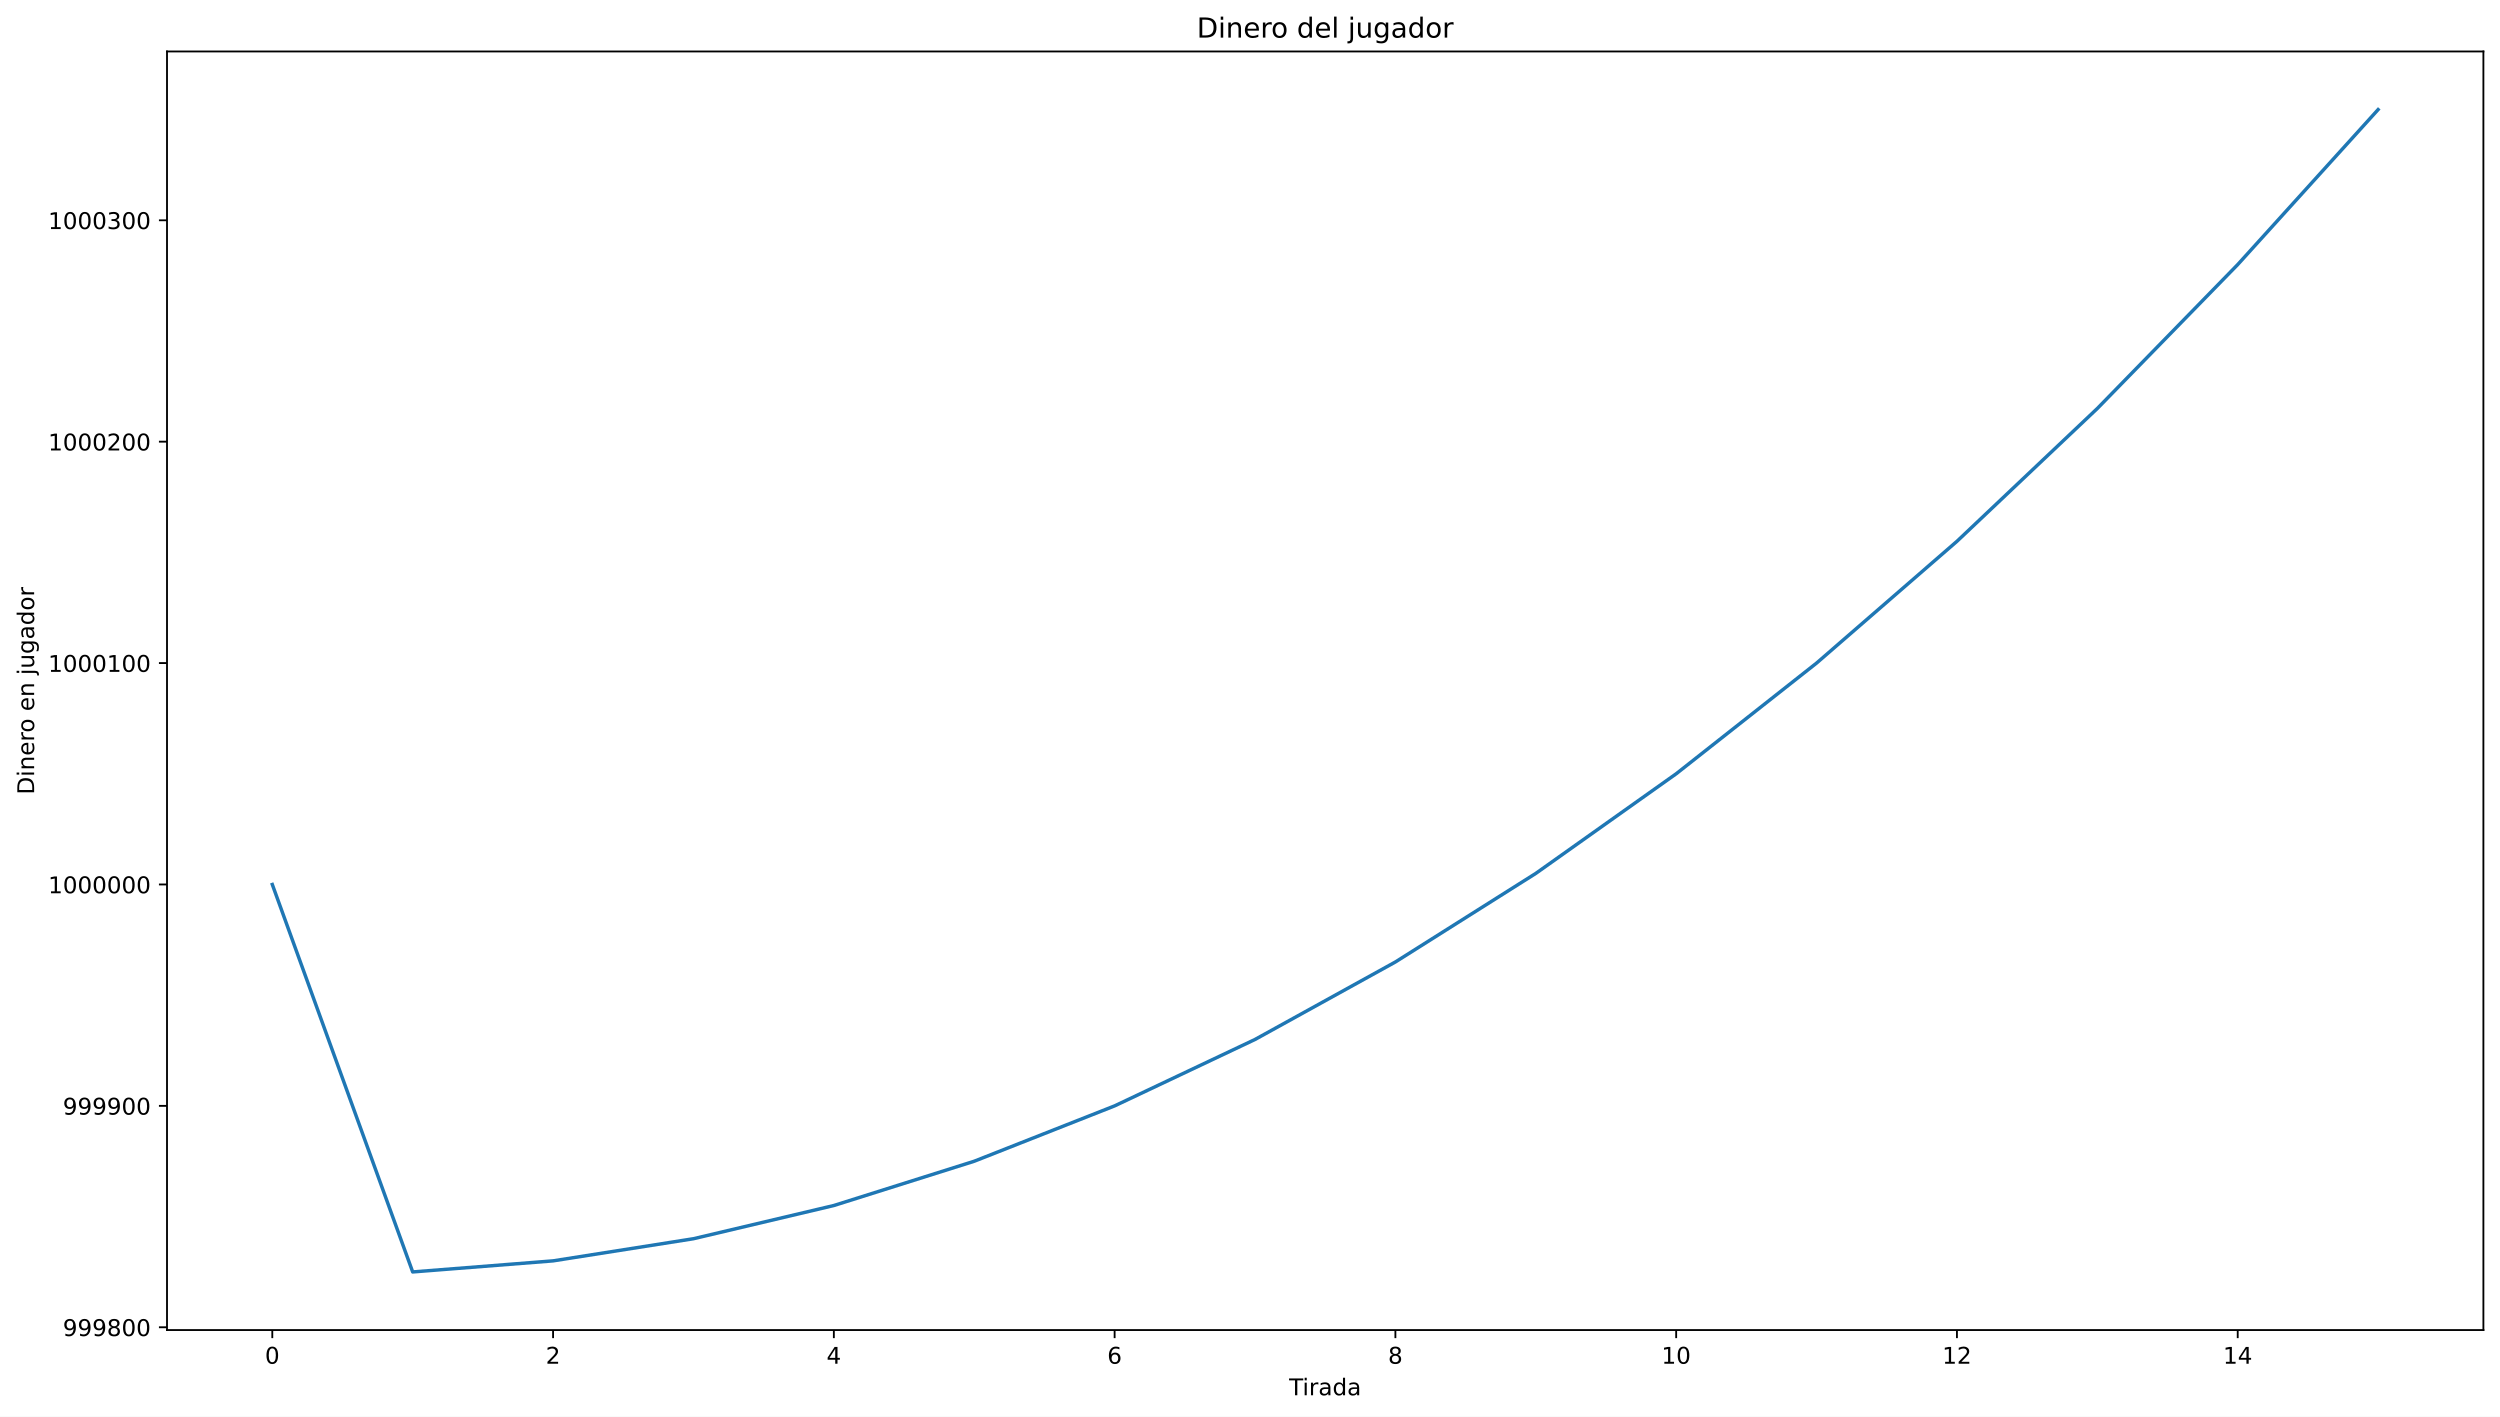
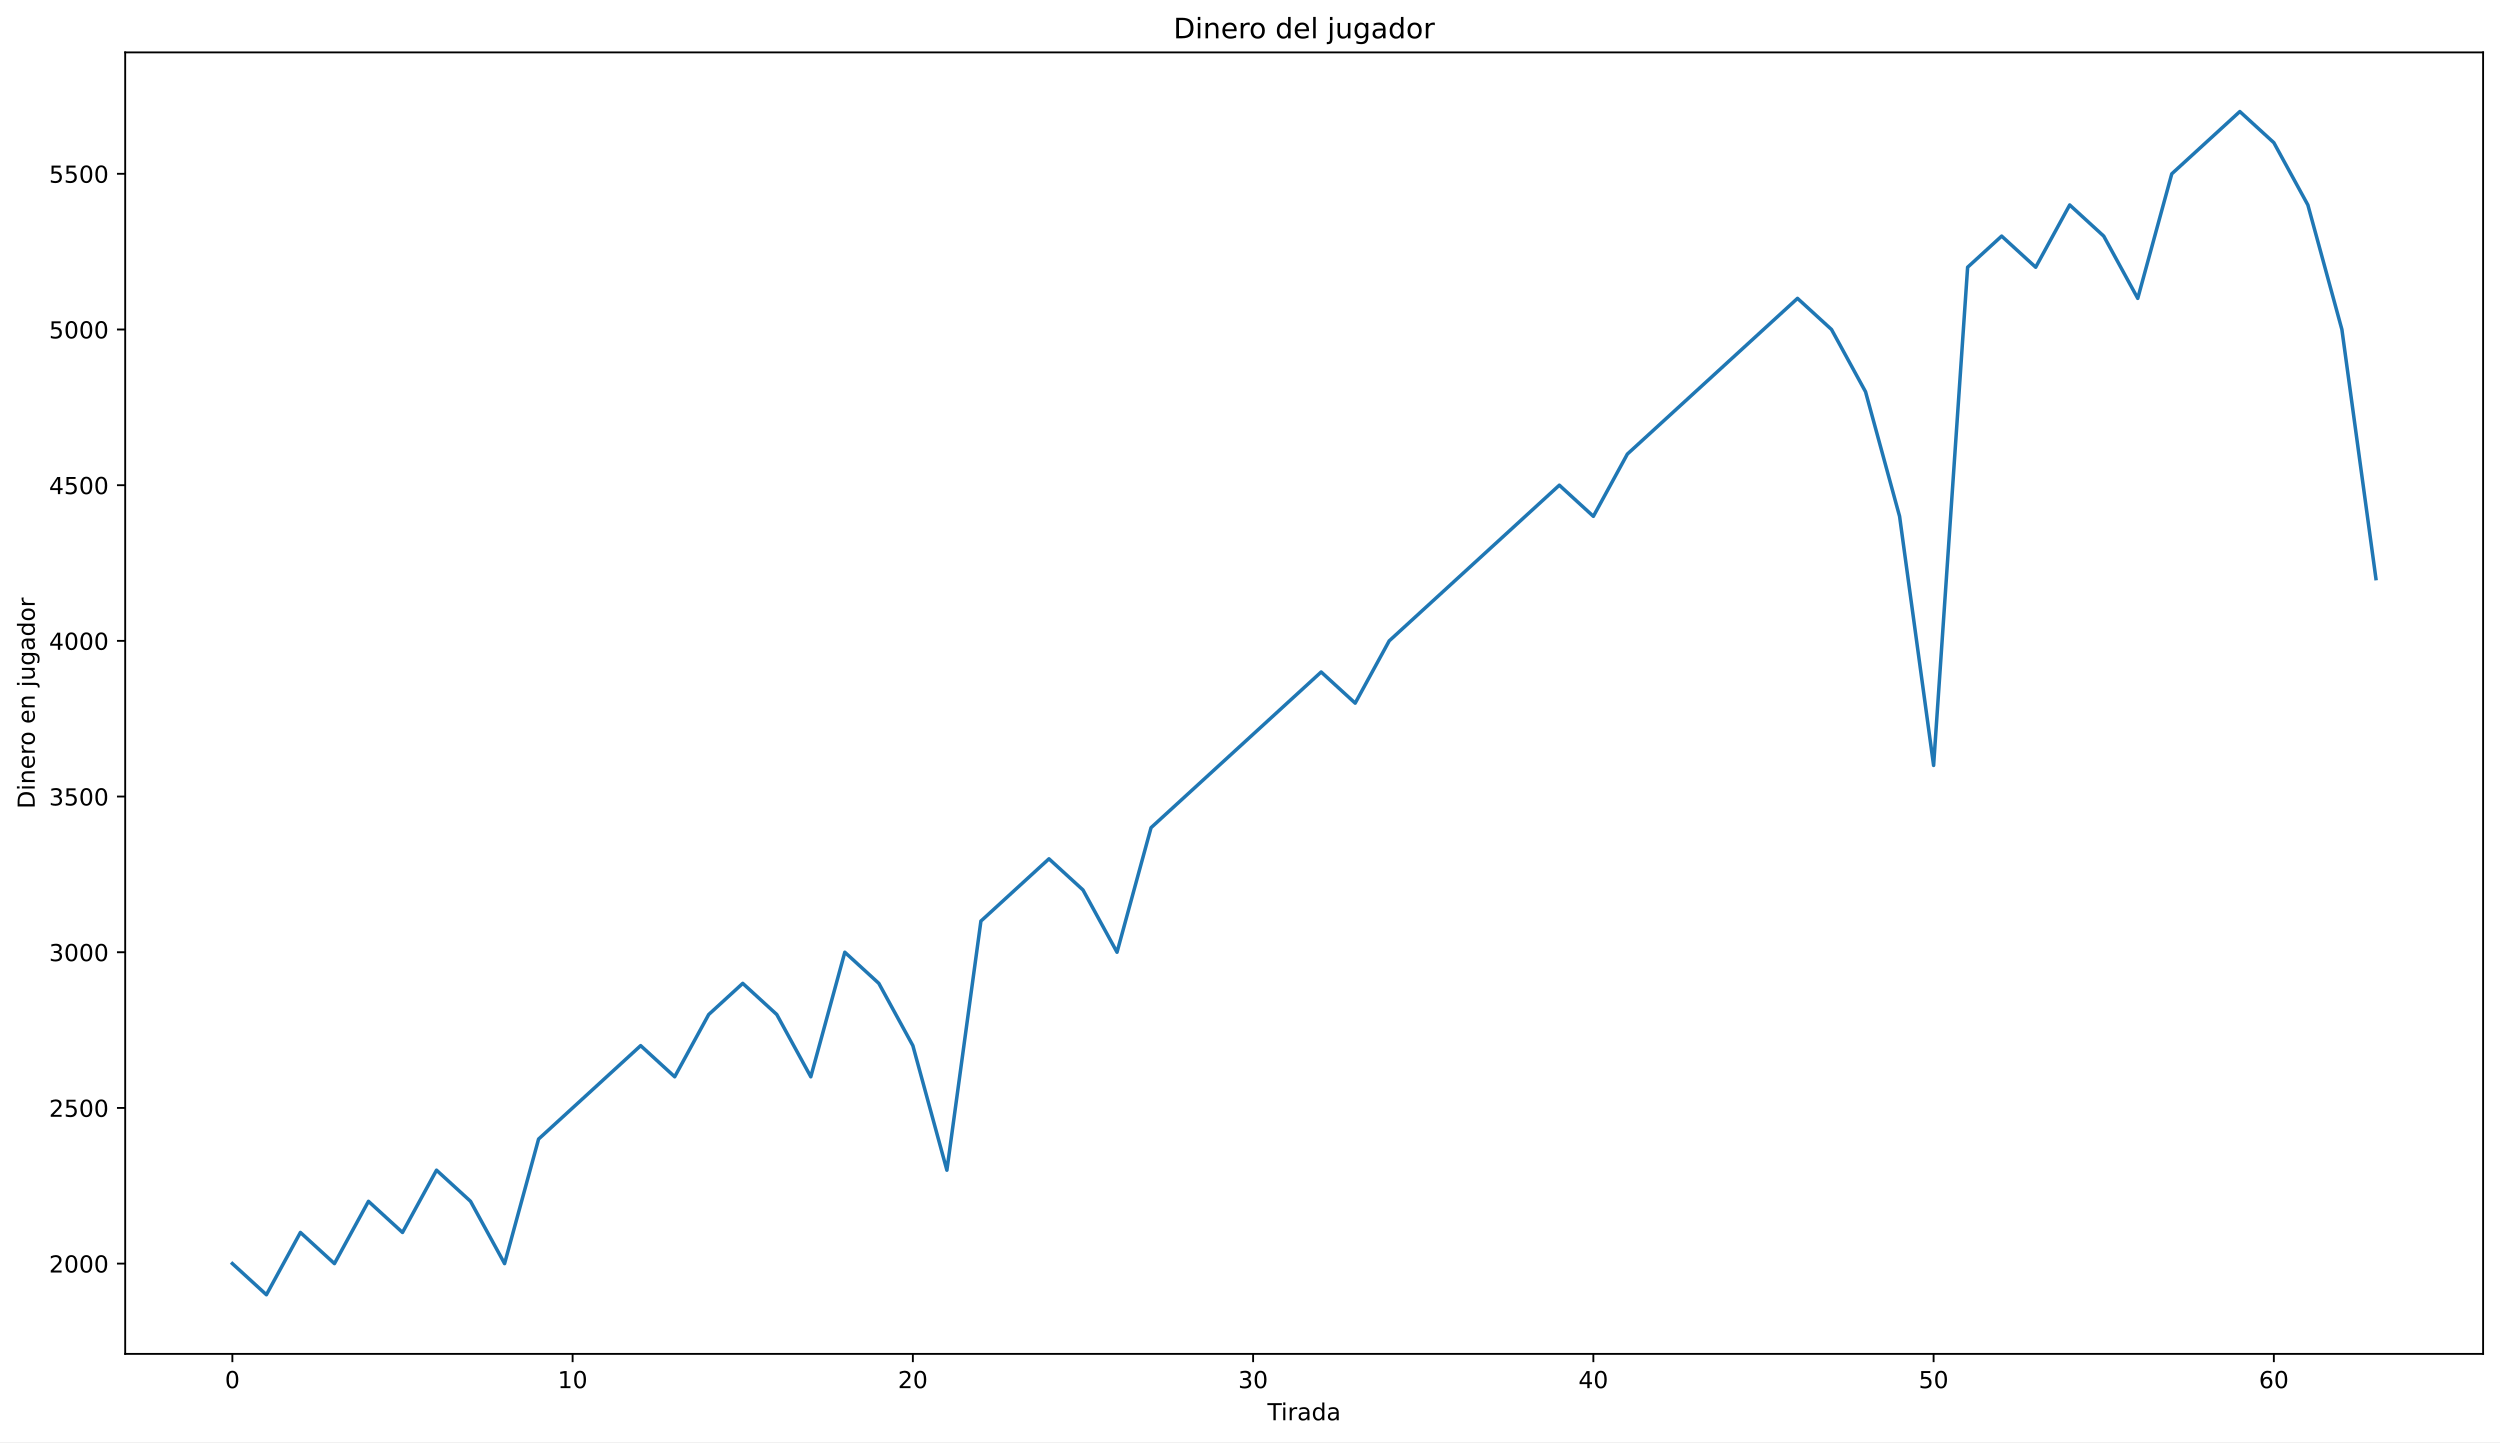
- <svg xmlns="http://www.w3.org/2000/svg" xmlns:xlink="http://www.w3.org/1999/xlink" height="614.274pt" version="1.1" viewBox="0 0 1084.016 614.274" width="1084.016pt">
+ <svg xmlns="http://www.w3.org/2000/svg" xmlns:xlink="http://www.w3.org/1999/xlink" height="614.274pt" version="1.1" viewBox="0 0 1064.928 614.274" width="1064.928pt">
  <defs>
    <style type="text/css">*{stroke-linecap:butt;stroke-linejoin:round;}</style>
  </defs>
  <g id="figure_1">
    <g id="patch_1">
-       <path d="M 0 614.274  L 1084.016 614.274  L 1084.016 0  L 0 0  z " style="fill:#ffffff;" />
+       <path d="M 0 614.274  L 1064.928 614.274  L 1064.928 0  L 0 0  z " style="fill:#ffffff;" />
    </g>
    <g id="axes_1">
      <g id="patch_2">
-         <path d="M 72.416 576.718  L 1076.816 576.718  L 1076.816 22.318  L 72.416 22.318  z " style="fill:#ffffff;" />
+         <path d="M 53.328 576.718  L 1057.728 576.718  L 1057.728 22.318  L 53.328 22.318  z " style="fill:#ffffff;" />
      </g>
      <g id="matplotlib.axis_1">
        <g id="xtick_1">
          <g id="line2d_1">
            <defs>
-               <path d="M 0 0  L 0 3.5  " id="mf28c4140ea" style="stroke:#000000;stroke-width:0.8;" />
+               <path d="M 0 0  L 0 3.5  " id="m5899152ed2" style="stroke:#000000;stroke-width:0.8;" />
            </defs>
            <g>
-               <use style="stroke:#000000;stroke-width:0.8;" x="118.07" xlink:href="#mf28c4140ea" y="576.718" />
+               <use style="stroke:#000000;stroke-width:0.8;" x="98.983" xlink:href="#m5899152ed2" y="576.718" />
            </g>
          </g>
          <g id="text_1">
-             <g transform="translate(114.8889 591.3166)scale(0.1 -0.1)">
+             <g transform="translate(95.80142 591.3166)scale(0.1 -0.1)">
              <defs>
                <path d="M 31.781 66.406  Q 24.172 66.406 20.328 58.906  Q 16.5 51.422 16.5 36.375  Q 16.5 21.391 20.328 13.891  Q 24.172 6.391 31.781 6.391  Q 39.453 6.391 43.281 13.891  Q 47.125 21.391 47.125 36.375  Q 47.125 51.422 43.281 58.906  Q 39.453 66.406 31.781 66.406  z M 31.781 74.219  Q 44.047 74.219 50.516 64.516  Q 56.984 54.828 56.984 36.375  Q 56.984 17.969 50.516 8.266  Q 44.047 -1.422 31.781 -1.422  Q 19.531 -1.422 13.062 8.266  Q 6.594 17.969 6.594 36.375  Q 6.594 54.828 13.062 64.516  Q 19.531 74.219 31.781 74.219  z " id="DejaVuSans-48" />
              </defs>
              <use xlink:href="#DejaVuSans-48" />
            </g>
          </g>
        </g>
        <g id="xtick_2">
          <g id="line2d_2">
            <g>
-               <use style="stroke:#000000;stroke-width:0.8;" x="239.816" xlink:href="#mf28c4140ea" y="576.718" />
+               <use style="stroke:#000000;stroke-width:0.8;" x="243.918" xlink:href="#m5899152ed2" y="576.718" />
            </g>
          </g>
          <g id="text_2">
-             <g transform="translate(236.6344 591.3166)scale(0.1 -0.1)">
-               <defs>
-                 <path d="M 19.188 8.297  L 53.609 8.297  L 53.609 0  L 7.328 0  L 7.328 8.297  Q 12.938 14.109 22.625 23.891  Q 32.328 33.688 34.812 36.531  Q 39.547 41.844 41.422 45.531  Q 43.312 49.219 43.312 52.781  Q 43.312 58.594 39.234 62.25  Q 35.156 65.922 28.609 65.922  Q 23.969 65.922 18.812 64.312  Q 13.672 62.703 7.812 59.422  L 7.812 69.391  Q 13.766 71.781 18.938 73  Q 24.125 74.219 28.422 74.219  Q 39.75 74.219 46.484 68.547  Q 53.219 62.891 53.219 53.422  Q 53.219 48.922 51.531 44.891  Q 49.859 40.875 45.406 35.406  Q 44.188 33.984 37.641 27.219  Q 31.109 20.453 19.188 8.297  z " id="DejaVuSans-50" />
-               </defs>
-               <use xlink:href="#DejaVuSans-50" />
+             <g transform="translate(237.5552 591.3166)scale(0.1 -0.1)">
+               <defs>
+                 <path d="M 12.406 8.297  L 28.516 8.297  L 28.516 63.922  L 10.984 60.406  L 10.984 69.391  L 28.422 72.906  L 38.281 72.906  L 38.281 8.297  L 54.391 8.297  L 54.391 0  L 12.406 0  z " id="DejaVuSans-49" />
+               </defs>
+               <use xlink:href="#DejaVuSans-49" />
+               <use x="63.623" xlink:href="#DejaVuSans-48" />
            </g>
          </g>
        </g>
        <g id="xtick_3">
          <g id="line2d_3">
            <g>
-               <use style="stroke:#000000;stroke-width:0.8;" x="361.561" xlink:href="#mf28c4140ea" y="576.718" />
+               <use style="stroke:#000000;stroke-width:0.8;" x="388.853" xlink:href="#m5899152ed2" y="576.718" />
            </g>
          </g>
          <g id="text_3">
-             <g transform="translate(358.3798 591.3166)scale(0.1 -0.1)">
-               <defs>
-                 <path d="M 37.797 64.312  L 12.891 25.391  L 37.797 25.391  z M 35.203 72.906  L 47.609 72.906  L 47.609 25.391  L 58.016 25.391  L 58.016 17.188  L 47.609 17.188  L 47.609 0  L 37.797 0  L 37.797 17.188  L 4.891 17.188  L 4.891 26.703  z " id="DejaVuSans-52" />
-               </defs>
-               <use xlink:href="#DejaVuSans-52" />
+             <g transform="translate(382.4903 591.3166)scale(0.1 -0.1)">
+               <defs>
+                 <path d="M 19.188 8.297  L 53.609 8.297  L 53.609 0  L 7.328 0  L 7.328 8.297  Q 12.938 14.109 22.625 23.891  Q 32.328 33.688 34.812 36.531  Q 39.547 41.844 41.422 45.531  Q 43.312 49.219 43.312 52.781  Q 43.312 58.594 39.234 62.25  Q 35.156 65.922 28.609 65.922  Q 23.969 65.922 18.812 64.312  Q 13.672 62.703 7.812 59.422  L 7.812 69.391  Q 13.766 71.781 18.938 73  Q 24.125 74.219 28.422 74.219  Q 39.75 74.219 46.484 68.547  Q 53.219 62.891 53.219 53.422  Q 53.219 48.922 51.531 44.891  Q 49.859 40.875 45.406 35.406  Q 44.188 33.984 37.641 27.219  Q 31.109 20.453 19.188 8.297  z " id="DejaVuSans-50" />
+               </defs>
+               <use xlink:href="#DejaVuSans-50" />
+               <use x="63.623" xlink:href="#DejaVuSans-48" />
            </g>
          </g>
        </g>
        <g id="xtick_4">
          <g id="line2d_4">
            <g>
-               <use style="stroke:#000000;stroke-width:0.8;" x="483.307" xlink:href="#mf28c4140ea" y="576.718" />
+               <use style="stroke:#000000;stroke-width:0.8;" x="533.788" xlink:href="#m5899152ed2" y="576.718" />
            </g>
          </g>
          <g id="text_4">
-             <g transform="translate(480.1253 591.3166)scale(0.1 -0.1)">
-               <defs>
-                 <path d="M 33.016 40.375  Q 26.375 40.375 22.484 35.828  Q 18.609 31.297 18.609 23.391  Q 18.609 15.531 22.484 10.953  Q 26.375 6.391 33.016 6.391  Q 39.656 6.391 43.531 10.953  Q 47.406 15.531 47.406 23.391  Q 47.406 31.297 43.531 35.828  Q 39.656 40.375 33.016 40.375  z M 52.594 71.297  L 52.594 62.312  Q 48.875 64.062 45.094 64.984  Q 41.312 65.922 37.594 65.922  Q 27.828 65.922 22.672 59.328  Q 17.531 52.734 16.797 39.406  Q 19.672 43.656 24.016 45.922  Q 28.375 48.188 33.594 48.188  Q 44.578 48.188 50.953 41.516  Q 57.328 34.859 57.328 23.391  Q 57.328 12.156 50.688 5.359  Q 44.047 -1.422 33.016 -1.422  Q 20.359 -1.422 13.672 8.266  Q 6.984 17.969 6.984 36.375  Q 6.984 53.656 15.188 63.938  Q 23.391 74.219 37.203 74.219  Q 40.922 74.219 44.703 73.484  Q 48.484 72.75 52.594 71.297  z " id="DejaVuSans-54" />
-               </defs>
-               <use xlink:href="#DejaVuSans-54" />
+             <g transform="translate(527.4254 591.3166)scale(0.1 -0.1)">
+               <defs>
+                 <path d="M 40.578 39.312  Q 47.656 37.797 51.625 33  Q 55.609 28.219 55.609 21.188  Q 55.609 10.406 48.188 4.484  Q 40.766 -1.422 27.094 -1.422  Q 22.516 -1.422 17.656 -0.516  Q 12.797 0.391 7.625 2.203  L 7.625 11.719  Q 11.719 9.328 16.594 8.109  Q 21.484 6.891 26.812 6.891  Q 36.078 6.891 40.938 10.547  Q 45.797 14.203 45.797 21.188  Q 45.797 27.641 41.281 31.266  Q 36.766 34.906 28.719 34.906  L 20.219 34.906  L 20.219 43.016  L 29.109 43.016  Q 36.375 43.016 40.234 45.922  Q 44.094 48.828 44.094 54.297  Q 44.094 59.906 40.109 62.906  Q 36.141 65.922 28.719 65.922  Q 24.656 65.922 20.016 65.031  Q 15.375 64.156 9.812 62.312  L 9.812 71.094  Q 15.438 72.656 20.344 73.438  Q 25.25 74.219 29.594 74.219  Q 40.828 74.219 47.359 69.109  Q 53.906 64.016 53.906 55.328  Q 53.906 49.266 50.438 45.094  Q 46.969 40.922 40.578 39.312  z " id="DejaVuSans-51" />
+               </defs>
+               <use xlink:href="#DejaVuSans-51" />
+               <use x="63.623" xlink:href="#DejaVuSans-48" />
            </g>
          </g>
        </g>
        <g id="xtick_5">
          <g id="line2d_5">
            <g>
-               <use style="stroke:#000000;stroke-width:0.8;" x="605.052" xlink:href="#mf28c4140ea" y="576.718" />
+               <use style="stroke:#000000;stroke-width:0.8;" x="678.723" xlink:href="#m5899152ed2" y="576.718" />
            </g>
          </g>
          <g id="text_5">
-             <g transform="translate(601.8707 591.3166)scale(0.1 -0.1)">
-               <defs>
-                 <path d="M 31.781 34.625  Q 24.75 34.625 20.719 30.859  Q 16.703 27.094 16.703 20.516  Q 16.703 13.922 20.719 10.156  Q 24.75 6.391 31.781 6.391  Q 38.812 6.391 42.859 10.172  Q 46.922 13.969 46.922 20.516  Q 46.922 27.094 42.891 30.859  Q 38.875 34.625 31.781 34.625  z M 21.922 38.812  Q 15.578 40.375 12.031 44.719  Q 8.5 49.078 8.5 55.328  Q 8.5 64.062 14.719 69.141  Q 20.953 74.219 31.781 74.219  Q 42.672 74.219 48.875 69.141  Q 55.078 64.062 55.078 55.328  Q 55.078 49.078 51.531 44.719  Q 48 40.375 41.703 38.812  Q 48.828 37.156 52.797 32.312  Q 56.781 27.484 56.781 20.516  Q 56.781 9.906 50.312 4.234  Q 43.844 -1.422 31.781 -1.422  Q 19.734 -1.422 13.25 4.234  Q 6.781 9.906 6.781 20.516  Q 6.781 27.484 10.781 32.312  Q 14.797 37.156 21.922 38.812  z M 18.312 54.391  Q 18.312 48.734 21.844 45.562  Q 25.391 42.391 31.781 42.391  Q 38.141 42.391 41.719 45.562  Q 45.312 48.734 45.312 54.391  Q 45.312 60.062 41.719 63.234  Q 38.141 66.406 31.781 66.406  Q 25.391 66.406 21.844 63.234  Q 18.312 60.062 18.312 54.391  z " id="DejaVuSans-56" />
-               </defs>
-               <use xlink:href="#DejaVuSans-56" />
+             <g transform="translate(672.3604 591.3166)scale(0.1 -0.1)">
+               <defs>
+                 <path d="M 37.797 64.312  L 12.891 25.391  L 37.797 25.391  z M 35.203 72.906  L 47.609 72.906  L 47.609 25.391  L 58.016 25.391  L 58.016 17.188  L 47.609 17.188  L 47.609 0  L 37.797 0  L 37.797 17.188  L 4.891 17.188  L 4.891 26.703  z " id="DejaVuSans-52" />
+               </defs>
+               <use xlink:href="#DejaVuSans-52" />
+               <use x="63.623" xlink:href="#DejaVuSans-48" />
            </g>
          </g>
        </g>
        <g id="xtick_6">
          <g id="line2d_6">
            <g>
-               <use style="stroke:#000000;stroke-width:0.8;" x="726.797" xlink:href="#mf28c4140ea" y="576.718" />
+               <use style="stroke:#000000;stroke-width:0.8;" x="823.658" xlink:href="#m5899152ed2" y="576.718" />
            </g>
          </g>
          <g id="text_6">
-             <g transform="translate(720.4349 591.3166)scale(0.1 -0.1)">
-               <defs>
-                 <path d="M 12.406 8.297  L 28.516 8.297  L 28.516 63.922  L 10.984 60.406  L 10.984 69.391  L 28.422 72.906  L 38.281 72.906  L 38.281 8.297  L 54.391 8.297  L 54.391 0  L 12.406 0  z " id="DejaVuSans-49" />
-               </defs>
-               <use xlink:href="#DejaVuSans-49" />
+             <g transform="translate(817.2955 591.3166)scale(0.1 -0.1)">
+               <defs>
+                 <path d="M 10.797 72.906  L 49.516 72.906  L 49.516 64.594  L 19.828 64.594  L 19.828 46.734  Q 21.969 47.469 24.109 47.828  Q 26.266 48.188 28.422 48.188  Q 40.625 48.188 47.75 41.5  Q 54.891 34.812 54.891 23.391  Q 54.891 11.625 47.562 5.094  Q 40.234 -1.422 26.906 -1.422  Q 22.312 -1.422 17.547 -0.641  Q 12.797 0.141 7.719 1.703  L 7.719 11.625  Q 12.109 9.234 16.797 8.062  Q 21.484 6.891 26.703 6.891  Q 35.156 6.891 40.078 11.328  Q 45.016 15.766 45.016 23.391  Q 45.016 31 40.078 35.438  Q 35.156 39.891 26.703 39.891  Q 22.75 39.891 18.812 39.016  Q 14.891 38.141 10.797 36.281  z " id="DejaVuSans-53" />
+               </defs>
+               <use xlink:href="#DejaVuSans-53" />
              <use x="63.623" xlink:href="#DejaVuSans-48" />
            </g>
          </g>
        </g>
        <g id="xtick_7">
          <g id="line2d_7">
            <g>
-               <use style="stroke:#000000;stroke-width:0.8;" x="848.543" xlink:href="#mf28c4140ea" y="576.718" />
+               <use style="stroke:#000000;stroke-width:0.8;" x="968.593" xlink:href="#m5899152ed2" y="576.718" />
            </g>
          </g>
          <g id="text_7">
-             <g transform="translate(842.1804 591.3166)scale(0.1 -0.1)">
-               <use xlink:href="#DejaVuSans-49" />
-               <use x="63.623" xlink:href="#DejaVuSans-50" />
-             </g>
-           </g>
-         </g>
-         <g id="xtick_8">
-           <g id="line2d_8">
-             <g>
-               <use style="stroke:#000000;stroke-width:0.8;" x="970.288" xlink:href="#mf28c4140ea" y="576.718" />
-             </g>
-           </g>
-           <g id="text_8">
-             <g transform="translate(963.9259 591.3166)scale(0.1 -0.1)">
-               <use xlink:href="#DejaVuSans-49" />
-               <use x="63.623" xlink:href="#DejaVuSans-52" />
-             </g>
-           </g>
-         </g>
-         <g id="text_9">
-           <g transform="translate(558.9711 604.9947)scale(0.1 -0.1)">
+             <g transform="translate(962.2306 591.3166)scale(0.1 -0.1)">
+               <defs>
+                 <path d="M 33.016 40.375  Q 26.375 40.375 22.484 35.828  Q 18.609 31.297 18.609 23.391  Q 18.609 15.531 22.484 10.953  Q 26.375 6.391 33.016 6.391  Q 39.656 6.391 43.531 10.953  Q 47.406 15.531 47.406 23.391  Q 47.406 31.297 43.531 35.828  Q 39.656 40.375 33.016 40.375  z M 52.594 71.297  L 52.594 62.312  Q 48.875 64.062 45.094 64.984  Q 41.312 65.922 37.594 65.922  Q 27.828 65.922 22.672 59.328  Q 17.531 52.734 16.797 39.406  Q 19.672 43.656 24.016 45.922  Q 28.375 48.188 33.594 48.188  Q 44.578 48.188 50.953 41.516  Q 57.328 34.859 57.328 23.391  Q 57.328 12.156 50.688 5.359  Q 44.047 -1.422 33.016 -1.422  Q 20.359 -1.422 13.672 8.266  Q 6.984 17.969 6.984 36.375  Q 6.984 53.656 15.188 63.938  Q 23.391 74.219 37.203 74.219  Q 40.922 74.219 44.703 73.484  Q 48.484 72.75 52.594 71.297  z " id="DejaVuSans-54" />
+               </defs>
+               <use xlink:href="#DejaVuSans-54" />
+               <use x="63.623" xlink:href="#DejaVuSans-48" />
+             </g>
+           </g>
+         </g>
+         <g id="text_8">
+           <g transform="translate(539.8836 604.9947)scale(0.1 -0.1)">
            <defs>
              <path d="M -0.297 72.906  L 61.375 72.906  L 61.375 64.594  L 35.5 64.594  L 35.5 0  L 25.594 0  L 25.594 64.594  L -0.297 64.594  z " id="DejaVuSans-84" />
              <path d="M 9.422 54.688  L 18.406 54.688  L 18.406 0  L 9.422 0  z M 9.422 75.984  L 18.406 75.984  L 18.406 64.594  L 9.422 64.594  z " id="DejaVuSans-105" />
              <path d="M 41.109 46.297  Q 39.594 47.172 37.812 47.578  Q 36.031 48 33.891 48  Q 26.266 48 22.188 43.047  Q 18.109 38.094 18.109 28.812  L 18.109 0  L 9.078 0  L 9.078 54.688  L 18.109 54.688  L 18.109 46.188  Q 20.953 51.172 25.484 53.578  Q 30.031 56 36.531 56  Q 37.453 56 38.578 55.875  Q 39.703 55.766 41.062 55.516  z " id="DejaVuSans-114" />
              <path d="M 34.281 27.484  Q 23.391 27.484 19.188 25  Q 14.984 22.516 14.984 16.5  Q 14.984 11.719 18.141 8.906  Q 21.297 6.109 26.703 6.109  Q 34.188 6.109 38.703 11.406  Q 43.219 16.703 43.219 25.484  L 43.219 27.484  z M 52.203 31.203  L 52.203 0  L 43.219 0  L 43.219 8.297  Q 40.141 3.328 35.547 0.953  Q 30.953 -1.422 24.312 -1.422  Q 15.922 -1.422 10.953 3.297  Q 6 8.016 6 15.922  Q 6 25.141 12.172 29.828  Q 18.359 34.516 30.609 34.516  L 43.219 34.516  L 43.219 35.406  Q 43.219 41.609 39.141 45  Q 35.062 48.391 27.688 48.391  Q 23 48.391 18.547 47.266  Q 14.109 46.141 10.016 43.891  L 10.016 52.203  Q 14.938 54.109 19.578 55.047  Q 24.219 56 28.609 56  Q 40.484 56 46.344 49.844  Q 52.203 43.703 52.203 31.203  z " id="DejaVuSans-97" />
              <path d="M 45.406 46.391  L 45.406 75.984  L 54.391 75.984  L 54.391 0  L 45.406 0  L 45.406 8.203  Q 42.578 3.328 38.25 0.953  Q 33.938 -1.422 27.875 -1.422  Q 17.969 -1.422 11.734 6.484  Q 5.516 14.406 5.516 27.297  Q 5.516 40.188 11.734 48.094  Q 17.969 56 27.875 56  Q 33.938 56 38.25 53.625  Q 42.578 51.266 45.406 46.391  z M 14.797 27.297  Q 14.797 17.391 18.875 11.75  Q 22.953 6.109 30.078 6.109  Q 37.203 6.109 41.297 11.75  Q 45.406 17.391 45.406 27.297  Q 45.406 37.203 41.297 42.844  Q 37.203 48.484 30.078 48.484  Q 22.953 48.484 18.875 42.844  Q 14.797 37.203 14.797 27.297  z " id="DejaVuSans-100" />
            </defs>
            <use xlink:href="#DejaVuSans-84" />
            <use x="57.959" xlink:href="#DejaVuSans-105" />
            <use x="85.742" xlink:href="#DejaVuSans-114" />
            <use x="126.855" xlink:href="#DejaVuSans-97" />
            <use x="188.135" xlink:href="#DejaVuSans-100" />
            <use x="251.611" xlink:href="#DejaVuSans-97" />
          </g>
        </g>
      </g>
      <g id="matplotlib.axis_2">
        <g id="ytick_1">
+           <g id="line2d_8">
+             <defs>
+               <path d="M 0 0  L -3.5 0  " id="m150d9a912d" style="stroke:#000000;stroke-width:0.8;" />
+             </defs>
+             <g>
+               <use style="stroke:#000000;stroke-width:0.8;" x="53.328" xlink:href="#m150d9a912d" y="538.255" />
+             </g>
+           </g>
+           <g id="text_9">
+             <g transform="translate(20.87813 542.0542)scale(0.1 -0.1)">
+               <use xlink:href="#DejaVuSans-50" />
+               <use x="63.623" xlink:href="#DejaVuSans-48" />
+               <use x="127.246" xlink:href="#DejaVuSans-48" />
+               <use x="190.869" xlink:href="#DejaVuSans-48" />
+             </g>
+           </g>
+         </g>
+         <g id="ytick_2">
          <g id="line2d_9">
-             <defs>
-               <path d="M 0 0  L -3.5 0  " id="m64c42e18c8" style="stroke:#000000;stroke-width:0.8;" />
-             </defs>
-             <g>
-               <use style="stroke:#000000;stroke-width:0.8;" x="72.416" xlink:href="#m64c42e18c8" y="575.518" />
+             <g>
+               <use style="stroke:#000000;stroke-width:0.8;" x="53.328" xlink:href="#m150d9a912d" y="471.939" />
            </g>
          </g>
          <g id="text_10">
-             <g transform="translate(27.24063 579.3173)scale(0.1 -0.1)">
-               <defs>
-                 <path d="M 10.984 1.516  L 10.984 10.5  Q 14.703 8.734 18.5 7.812  Q 22.312 6.891 25.984 6.891  Q 35.75 6.891 40.891 13.453  Q 46.047 20.016 46.781 33.406  Q 43.953 29.203 39.594 26.953  Q 35.25 24.703 29.984 24.703  Q 19.047 24.703 12.672 31.312  Q 6.297 37.938 6.297 49.422  Q 6.297 60.641 12.938 67.422  Q 19.578 74.219 30.609 74.219  Q 43.266 74.219 49.922 64.516  Q 56.594 54.828 56.594 36.375  Q 56.594 19.141 48.406 8.859  Q 40.234 -1.422 26.422 -1.422  Q 22.703 -1.422 18.891 -0.688  Q 15.094 0.047 10.984 1.516  z M 30.609 32.422  Q 37.25 32.422 41.125 36.953  Q 45.016 41.5 45.016 49.422  Q 45.016 57.281 41.125 61.844  Q 37.25 66.406 30.609 66.406  Q 23.969 66.406 20.094 61.844  Q 16.219 57.281 16.219 49.422  Q 16.219 41.5 20.094 36.953  Q 23.969 32.422 30.609 32.422  z " id="DejaVuSans-57" />
-               </defs>
-               <use xlink:href="#DejaVuSans-57" />
-               <use x="63.623" xlink:href="#DejaVuSans-57" />
-               <use x="127.246" xlink:href="#DejaVuSans-57" />
-               <use x="190.869" xlink:href="#DejaVuSans-56" />
-               <use x="254.492" xlink:href="#DejaVuSans-48" />
-               <use x="318.115" xlink:href="#DejaVuSans-48" />
-             </g>
-           </g>
-         </g>
-         <g id="ytick_2">
+             <g transform="translate(20.87813 475.7384)scale(0.1 -0.1)">
+               <use xlink:href="#DejaVuSans-50" />
+               <use x="63.623" xlink:href="#DejaVuSans-53" />
+               <use x="127.246" xlink:href="#DejaVuSans-48" />
+               <use x="190.869" xlink:href="#DejaVuSans-48" />
+             </g>
+           </g>
+         </g>
+         <g id="ytick_3">
          <g id="line2d_10">
            <g>
-               <use style="stroke:#000000;stroke-width:0.8;" x="72.416" xlink:href="#m64c42e18c8" y="479.518" />
+               <use style="stroke:#000000;stroke-width:0.8;" x="53.328" xlink:href="#m150d9a912d" y="405.623" />
            </g>
          </g>
          <g id="text_11">
-             <g transform="translate(27.24063 483.3173)scale(0.1 -0.1)">
-               <use xlink:href="#DejaVuSans-57" />
-               <use x="63.623" xlink:href="#DejaVuSans-57" />
-               <use x="127.246" xlink:href="#DejaVuSans-57" />
-               <use x="190.869" xlink:href="#DejaVuSans-57" />
-               <use x="254.492" xlink:href="#DejaVuSans-48" />
-               <use x="318.115" xlink:href="#DejaVuSans-48" />
-             </g>
-           </g>
-         </g>
-         <g id="ytick_3">
+             <g transform="translate(20.87813 409.4226)scale(0.1 -0.1)">
+               <use xlink:href="#DejaVuSans-51" />
+               <use x="63.623" xlink:href="#DejaVuSans-48" />
+               <use x="127.246" xlink:href="#DejaVuSans-48" />
+               <use x="190.869" xlink:href="#DejaVuSans-48" />
+             </g>
+           </g>
+         </g>
+         <g id="ytick_4">
          <g id="line2d_11">
            <g>
-               <use style="stroke:#000000;stroke-width:0.8;" x="72.416" xlink:href="#m64c42e18c8" y="383.518" />
+               <use style="stroke:#000000;stroke-width:0.8;" x="53.328" xlink:href="#m150d9a912d" y="339.308" />
            </g>
          </g>
          <g id="text_12">
-             <g transform="translate(20.87813 387.3173)scale(0.1 -0.1)">
-               <use xlink:href="#DejaVuSans-49" />
-               <use x="63.623" xlink:href="#DejaVuSans-48" />
-               <use x="127.246" xlink:href="#DejaVuSans-48" />
-               <use x="190.869" xlink:href="#DejaVuSans-48" />
-               <use x="254.492" xlink:href="#DejaVuSans-48" />
-               <use x="318.115" xlink:href="#DejaVuSans-48" />
-               <use x="381.738" xlink:href="#DejaVuSans-48" />
-             </g>
-           </g>
-         </g>
-         <g id="ytick_4">
+             <g transform="translate(20.87813 343.1068)scale(0.1 -0.1)">
+               <use xlink:href="#DejaVuSans-51" />
+               <use x="63.623" xlink:href="#DejaVuSans-53" />
+               <use x="127.246" xlink:href="#DejaVuSans-48" />
+               <use x="190.869" xlink:href="#DejaVuSans-48" />
+             </g>
+           </g>
+         </g>
+         <g id="ytick_5">
          <g id="line2d_12">
            <g>
-               <use style="stroke:#000000;stroke-width:0.8;" x="72.416" xlink:href="#m64c42e18c8" y="287.518" />
+               <use style="stroke:#000000;stroke-width:0.8;" x="53.328" xlink:href="#m150d9a912d" y="272.992" />
            </g>
          </g>
          <g id="text_13">
-             <g transform="translate(20.87813 291.3173)scale(0.1 -0.1)">
-               <use xlink:href="#DejaVuSans-49" />
-               <use x="63.623" xlink:href="#DejaVuSans-48" />
-               <use x="127.246" xlink:href="#DejaVuSans-48" />
-               <use x="190.869" xlink:href="#DejaVuSans-48" />
-               <use x="254.492" xlink:href="#DejaVuSans-49" />
-               <use x="318.115" xlink:href="#DejaVuSans-48" />
-               <use x="381.738" xlink:href="#DejaVuSans-48" />
-             </g>
-           </g>
-         </g>
-         <g id="ytick_5">
+             <g transform="translate(20.87813 276.791)scale(0.1 -0.1)">
+               <use xlink:href="#DejaVuSans-52" />
+               <use x="63.623" xlink:href="#DejaVuSans-48" />
+               <use x="127.246" xlink:href="#DejaVuSans-48" />
+               <use x="190.869" xlink:href="#DejaVuSans-48" />
+             </g>
+           </g>
+         </g>
+         <g id="ytick_6">
          <g id="line2d_13">
            <g>
-               <use style="stroke:#000000;stroke-width:0.8;" x="72.416" xlink:href="#m64c42e18c8" y="191.518" />
+               <use style="stroke:#000000;stroke-width:0.8;" x="53.328" xlink:href="#m150d9a912d" y="206.676" />
            </g>
          </g>
          <g id="text_14">
-             <g transform="translate(20.87813 195.3173)scale(0.1 -0.1)">
-               <use xlink:href="#DejaVuSans-49" />
-               <use x="63.623" xlink:href="#DejaVuSans-48" />
-               <use x="127.246" xlink:href="#DejaVuSans-48" />
-               <use x="190.869" xlink:href="#DejaVuSans-48" />
-               <use x="254.492" xlink:href="#DejaVuSans-50" />
-               <use x="318.115" xlink:href="#DejaVuSans-48" />
-               <use x="381.738" xlink:href="#DejaVuSans-48" />
-             </g>
-           </g>
-         </g>
-         <g id="ytick_6">
+             <g transform="translate(20.87813 210.4752)scale(0.1 -0.1)">
+               <use xlink:href="#DejaVuSans-52" />
+               <use x="63.623" xlink:href="#DejaVuSans-53" />
+               <use x="127.246" xlink:href="#DejaVuSans-48" />
+               <use x="190.869" xlink:href="#DejaVuSans-48" />
+             </g>
+           </g>
+         </g>
+         <g id="ytick_7">
          <g id="line2d_14">
            <g>
-               <use style="stroke:#000000;stroke-width:0.8;" x="72.416" xlink:href="#m64c42e18c8" y="95.518" />
+               <use style="stroke:#000000;stroke-width:0.8;" x="53.328" xlink:href="#m150d9a912d" y="140.36" />
            </g>
          </g>
          <g id="text_15">
-             <g transform="translate(20.87813 99.31734)scale(0.1 -0.1)">
-               <defs>
-                 <path d="M 40.578 39.312  Q 47.656 37.797 51.625 33  Q 55.609 28.219 55.609 21.188  Q 55.609 10.406 48.188 4.484  Q 40.766 -1.422 27.094 -1.422  Q 22.516 -1.422 17.656 -0.516  Q 12.797 0.391 7.625 2.203  L 7.625 11.719  Q 11.719 9.328 16.594 8.109  Q 21.484 6.891 26.812 6.891  Q 36.078 6.891 40.938 10.547  Q 45.797 14.203 45.797 21.188  Q 45.797 27.641 41.281 31.266  Q 36.766 34.906 28.719 34.906  L 20.219 34.906  L 20.219 43.016  L 29.109 43.016  Q 36.375 43.016 40.234 45.922  Q 44.094 48.828 44.094 54.297  Q 44.094 59.906 40.109 62.906  Q 36.141 65.922 28.719 65.922  Q 24.656 65.922 20.016 65.031  Q 15.375 64.156 9.812 62.312  L 9.812 71.094  Q 15.438 72.656 20.344 73.438  Q 25.25 74.219 29.594 74.219  Q 40.828 74.219 47.359 69.109  Q 53.906 64.016 53.906 55.328  Q 53.906 49.266 50.438 45.094  Q 46.969 40.922 40.578 39.312  z " id="DejaVuSans-51" />
-               </defs>
-               <use xlink:href="#DejaVuSans-49" />
-               <use x="63.623" xlink:href="#DejaVuSans-48" />
-               <use x="127.246" xlink:href="#DejaVuSans-48" />
-               <use x="190.869" xlink:href="#DejaVuSans-48" />
-               <use x="254.492" xlink:href="#DejaVuSans-51" />
-               <use x="318.115" xlink:href="#DejaVuSans-48" />
-               <use x="381.738" xlink:href="#DejaVuSans-48" />
-             </g>
-           </g>
-         </g>
-         <g id="text_16">
+             <g transform="translate(20.87813 144.1594)scale(0.1 -0.1)">
+               <use xlink:href="#DejaVuSans-53" />
+               <use x="63.623" xlink:href="#DejaVuSans-48" />
+               <use x="127.246" xlink:href="#DejaVuSans-48" />
+               <use x="190.869" xlink:href="#DejaVuSans-48" />
+             </g>
+           </g>
+         </g>
+         <g id="ytick_8">
+           <g id="line2d_15">
+             <g>
+               <use style="stroke:#000000;stroke-width:0.8;" x="53.328" xlink:href="#m150d9a912d" y="74.044" />
+             </g>
+           </g>
+           <g id="text_16">
+             <g transform="translate(20.87813 77.84366)scale(0.1 -0.1)">
+               <use xlink:href="#DejaVuSans-53" />
+               <use x="63.623" xlink:href="#DejaVuSans-53" />
+               <use x="127.246" xlink:href="#DejaVuSans-48" />
+               <use x="190.869" xlink:href="#DejaVuSans-48" />
+             </g>
+           </g>
+         </g>
+         <g id="text_17">
          <g transform="translate(14.79844 344.5134)rotate(-90)scale(0.1 -0.1)">
            <defs>
              <path d="M 19.672 64.797  L 19.672 8.109  L 31.594 8.109  Q 46.688 8.109 53.688 14.938  Q 60.688 21.781 60.688 36.531  Q 60.688 51.172 53.688 57.984  Q 46.688 64.797 31.594 64.797  z M 9.812 72.906  L 30.078 72.906  Q 51.266 72.906 61.172 64.094  Q 71.094 55.281 71.094 36.531  Q 71.094 17.672 61.125 8.828  Q 51.172 0 30.078 0  L 9.812 0  z " id="DejaVuSans-68" />
              <path d="M 54.891 33.016  L 54.891 0  L 45.906 0  L 45.906 32.719  Q 45.906 40.484 42.875 44.328  Q 39.844 48.188 33.797 48.188  Q 26.516 48.188 22.312 43.547  Q 18.109 38.922 18.109 30.906  L 18.109 0  L 9.078 0  L 9.078 54.688  L 18.109 54.688  L 18.109 46.188  Q 21.344 51.125 25.703 53.562  Q 30.078 56 35.797 56  Q 45.219 56 50.047 50.172  Q 54.891 44.344 54.891 33.016  z " id="DejaVuSans-110" />
              <path d="M 56.203 29.594  L 56.203 25.203  L 14.891 25.203  Q 15.484 15.922 20.484 11.062  Q 25.484 6.203 34.422 6.203  Q 39.594 6.203 44.453 7.469  Q 49.312 8.734 54.109 11.281  L 54.109 2.781  Q 49.266 0.734 44.188 -0.344  Q 39.109 -1.422 33.891 -1.422  Q 20.797 -1.422 13.156 6.188  Q 5.516 13.812 5.516 26.812  Q 5.516 40.234 12.766 48.109  Q 20.016 56 32.328 56  Q 43.359 56 49.781 48.891  Q 56.203 41.797 56.203 29.594  z M 47.219 32.234  Q 47.125 39.594 43.094 43.984  Q 39.062 48.391 32.422 48.391  Q 24.906 48.391 20.391 44.141  Q 15.875 39.891 15.188 32.172  z " id="DejaVuSans-101" />
              <path d="M 30.609 48.391  Q 23.391 48.391 19.188 42.75  Q 14.984 37.109 14.984 27.297  Q 14.984 17.484 19.156 11.844  Q 23.344 6.203 30.609 6.203  Q 37.797 6.203 41.984 11.859  Q 46.188 17.531 46.188 27.297  Q 46.188 37.016 41.984 42.703  Q 37.797 48.391 30.609 48.391  z M 30.609 56  Q 42.328 56 49.016 48.375  Q 55.719 40.766 55.719 27.297  Q 55.719 13.875 49.016 6.219  Q 42.328 -1.422 30.609 -1.422  Q 18.844 -1.422 12.172 6.219  Q 5.516 13.875 5.516 27.297  Q 5.516 40.766 12.172 48.375  Q 18.844 56 30.609 56  z " id="DejaVuSans-111" />
              <path id="DejaVuSans-32" />
              <path d="M 9.422 54.688  L 18.406 54.688  L 18.406 -0.984  Q 18.406 -11.422 14.422 -16.109  Q 10.453 -20.797 1.609 -20.797  L -1.812 -20.797  L -1.812 -13.188  L 0.594 -13.188  Q 5.719 -13.188 7.562 -10.812  Q 9.422 -8.453 9.422 -0.984  z M 9.422 75.984  L 18.406 75.984  L 18.406 64.594  L 9.422 64.594  z " id="DejaVuSans-106" />
              <path d="M 8.5 21.578  L 8.5 54.688  L 17.484 54.688  L 17.484 21.922  Q 17.484 14.156 20.5 10.266  Q 23.531 6.391 29.594 6.391  Q 36.859 6.391 41.078 11.031  Q 45.312 15.672 45.312 23.688  L 45.312 54.688  L 54.297 54.688  L 54.297 0  L 45.312 0  L 45.312 8.406  Q 42.047 3.422 37.719 1  Q 33.406 -1.422 27.688 -1.422  Q 18.266 -1.422 13.375 4.438  Q 8.5 10.297 8.5 21.578  z M 31.109 56  z " id="DejaVuSans-117" />
              <path d="M 45.406 27.984  Q 45.406 37.75 41.375 43.109  Q 37.359 48.484 30.078 48.484  Q 22.859 48.484 18.828 43.109  Q 14.797 37.75 14.797 27.984  Q 14.797 18.266 18.828 12.891  Q 22.859 7.516 30.078 7.516  Q 37.359 7.516 41.375 12.891  Q 45.406 18.266 45.406 27.984  z M 54.391 6.781  Q 54.391 -7.172 48.188 -13.984  Q 42 -20.797 29.203 -20.797  Q 24.469 -20.797 20.266 -20.094  Q 16.062 -19.391 12.109 -17.922  L 12.109 -9.188  Q 16.062 -11.328 19.922 -12.344  Q 23.781 -13.375 27.781 -13.375  Q 36.625 -13.375 41.016 -8.766  Q 45.406 -4.156 45.406 5.172  L 45.406 9.625  Q 42.625 4.781 38.281 2.391  Q 33.938 0 27.875 0  Q 17.828 0 11.672 7.656  Q 5.516 15.328 5.516 27.984  Q 5.516 40.672 11.672 48.328  Q 17.828 56 27.875 56  Q 33.938 56 38.281 53.609  Q 42.625 51.219 45.406 46.391  L 45.406 54.688  L 54.391 54.688  z " id="DejaVuSans-103" />
            </defs>
            <use xlink:href="#DejaVuSans-68" />
            <use x="77.002" xlink:href="#DejaVuSans-105" />
            <use x="104.785" xlink:href="#DejaVuSans-110" />
            <use x="168.164" xlink:href="#DejaVuSans-101" />
            <use x="229.688" xlink:href="#DejaVuSans-114" />
            <use x="268.551" xlink:href="#DejaVuSans-111" />
            <use x="329.732" xlink:href="#DejaVuSans-32" />
            <use x="361.52" xlink:href="#DejaVuSans-101" />
            <use x="423.043" xlink:href="#DejaVuSans-110" />
            <use x="486.422" xlink:href="#DejaVuSans-32" />
            <use x="518.209" xlink:href="#DejaVuSans-106" />
            <use x="545.992" xlink:href="#DejaVuSans-117" />
            <use x="609.371" xlink:href="#DejaVuSans-103" />
            <use x="672.848" xlink:href="#DejaVuSans-97" />
            <use x="734.127" xlink:href="#DejaVuSans-100" />
            <use x="797.604" xlink:href="#DejaVuSans-111" />
            <use x="858.785" xlink:href="#DejaVuSans-114" />
          </g>
        </g>
      </g>
-       <g id="line2d_15">
-         <path clip-path="url(#p76eaa93c22)" d="M 118.07 383.518  L 178.943 551.518  L 239.816 546.718  L 300.688 537.118  L 361.561 522.718  L 422.434 503.518  L 483.307 479.518  L 544.179 450.718  L 605.052 417.118  L 665.925 378.718  L 726.797 335.518  L 787.67 287.518  L 848.543 234.718  L 909.416 177.118  L 970.288 114.718  L 1031.161 47.518  " style="fill:none;stroke:#1f77b4;stroke-linecap:square;stroke-width:1.5;" />
+       <g id="line2d_16">
+         <path clip-path="url(#p7e18de9db2)" d="M 98.983 538.255  L 113.476 551.518  L 127.97 524.992  L 142.463 538.255  L 156.957 511.729  L 171.45 524.992  L 185.944 498.465  L 200.437 511.729  L 214.931 538.255  L 229.424 485.202  L 243.918 471.939  L 258.411 458.676  L 272.905 445.413  L 287.398 458.676  L 301.892 432.15  L 316.385 418.887  L 330.879 432.15  L 345.372 458.676  L 359.866 405.623  L 374.359 418.887  L 388.853 445.413  L 403.346 498.465  L 417.84 392.36  L 432.333 379.097  L 446.827 365.834  L 461.32 379.097  L 475.814 405.623  L 490.307 352.571  L 504.801 339.308  L 519.294 326.044  L 533.788 312.781  L 548.281 299.518  L 562.775 286.255  L 577.268 299.518  L 591.762 272.992  L 606.255 259.729  L 620.749 246.465  L 635.242 233.202  L 649.736 219.939  L 664.229 206.676  L 678.723 219.939  L 693.216 193.413  L 707.71 180.15  L 722.203 166.887  L 736.697 153.623  L 751.19 140.36  L 765.684 127.097  L 780.177 140.36  L 794.671 166.887  L 809.164 219.939  L 823.658 326.044  L 838.152 113.834  L 852.645 100.571  L 867.139 113.834  L 881.632 87.308  L 896.126 100.571  L 910.619 127.097  L 925.113 74.044  L 939.606 60.781  L 954.1 47.518  L 968.593 60.781  L 983.087 87.308  L 997.58 140.36  L 1012.074 246.465  " style="fill:none;stroke:#1f77b4;stroke-linecap:square;stroke-width:1.5;" />
      </g>
      <g id="patch_3">
-         <path d="M 72.416 576.718  L 72.416 22.318  " style="fill:none;stroke:#000000;stroke-linecap:square;stroke-linejoin:miter;stroke-width:0.8;" />
+         <path d="M 53.328 576.718  L 53.328 22.318  " style="fill:none;stroke:#000000;stroke-linecap:square;stroke-linejoin:miter;stroke-width:0.8;" />
      </g>
      <g id="patch_4">
-         <path d="M 1076.816 576.718  L 1076.816 22.318  " style="fill:none;stroke:#000000;stroke-linecap:square;stroke-linejoin:miter;stroke-width:0.8;" />
+         <path d="M 1057.728 576.718  L 1057.728 22.318  " style="fill:none;stroke:#000000;stroke-linecap:square;stroke-linejoin:miter;stroke-width:0.8;" />
      </g>
      <g id="patch_5">
-         <path d="M 72.416 576.718  L 1076.816 576.718  " style="fill:none;stroke:#000000;stroke-linecap:square;stroke-linejoin:miter;stroke-width:0.8;" />
+         <path d="M 53.328 576.718  L 1057.728 576.718  " style="fill:none;stroke:#000000;stroke-linecap:square;stroke-linejoin:miter;stroke-width:0.8;" />
      </g>
      <g id="patch_6">
-         <path d="M 72.416 22.318  L 1076.816 22.318  " style="fill:none;stroke:#000000;stroke-linecap:square;stroke-linejoin:miter;stroke-width:0.8;" />
-       </g>
-       <g id="text_17">
-         <g transform="translate(518.9478 16.31812)scale(0.12 -0.12)">
+         <path d="M 53.328 22.318  L 1057.728 22.318  " style="fill:none;stroke:#000000;stroke-linecap:square;stroke-linejoin:miter;stroke-width:0.8;" />
+       </g>
+       <g id="text_18">
+         <g transform="translate(499.8603 16.31812)scale(0.12 -0.12)">
          <defs>
            <path d="M 9.422 75.984  L 18.406 75.984  L 18.406 0  L 9.422 0  z " id="DejaVuSans-108" />
          </defs>
          <use xlink:href="#DejaVuSans-68" />
          <use x="77.002" xlink:href="#DejaVuSans-105" />
          <use x="104.785" xlink:href="#DejaVuSans-110" />
          <use x="168.164" xlink:href="#DejaVuSans-101" />
          <use x="229.688" xlink:href="#DejaVuSans-114" />
          <use x="268.551" xlink:href="#DejaVuSans-111" />
          <use x="329.732" xlink:href="#DejaVuSans-32" />
          <use x="361.52" xlink:href="#DejaVuSans-100" />
          <use x="424.996" xlink:href="#DejaVuSans-101" />
          <use x="486.52" xlink:href="#DejaVuSans-108" />
          <use x="514.303" xlink:href="#DejaVuSans-32" />
          <use x="546.09" xlink:href="#DejaVuSans-106" />
          <use x="573.873" xlink:href="#DejaVuSans-117" />
          <use x="637.252" xlink:href="#DejaVuSans-103" />
          <use x="700.729" xlink:href="#DejaVuSans-97" />
          <use x="762.008" xlink:href="#DejaVuSans-100" />
          <use x="825.484" xlink:href="#DejaVuSans-111" />
          <use x="886.666" xlink:href="#DejaVuSans-114" />
        </g>
      </g>
    </g>
  </g>
  <defs>
-     <clipPath id="p76eaa93c22">
-       <rect height="554.4" width="1004.4" x="72.416" y="22.318" />
+     <clipPath id="p7e18de9db2">
+       <rect height="554.4" width="1004.4" x="53.328" y="22.318" />
    </clipPath>
  </defs>
</svg>
